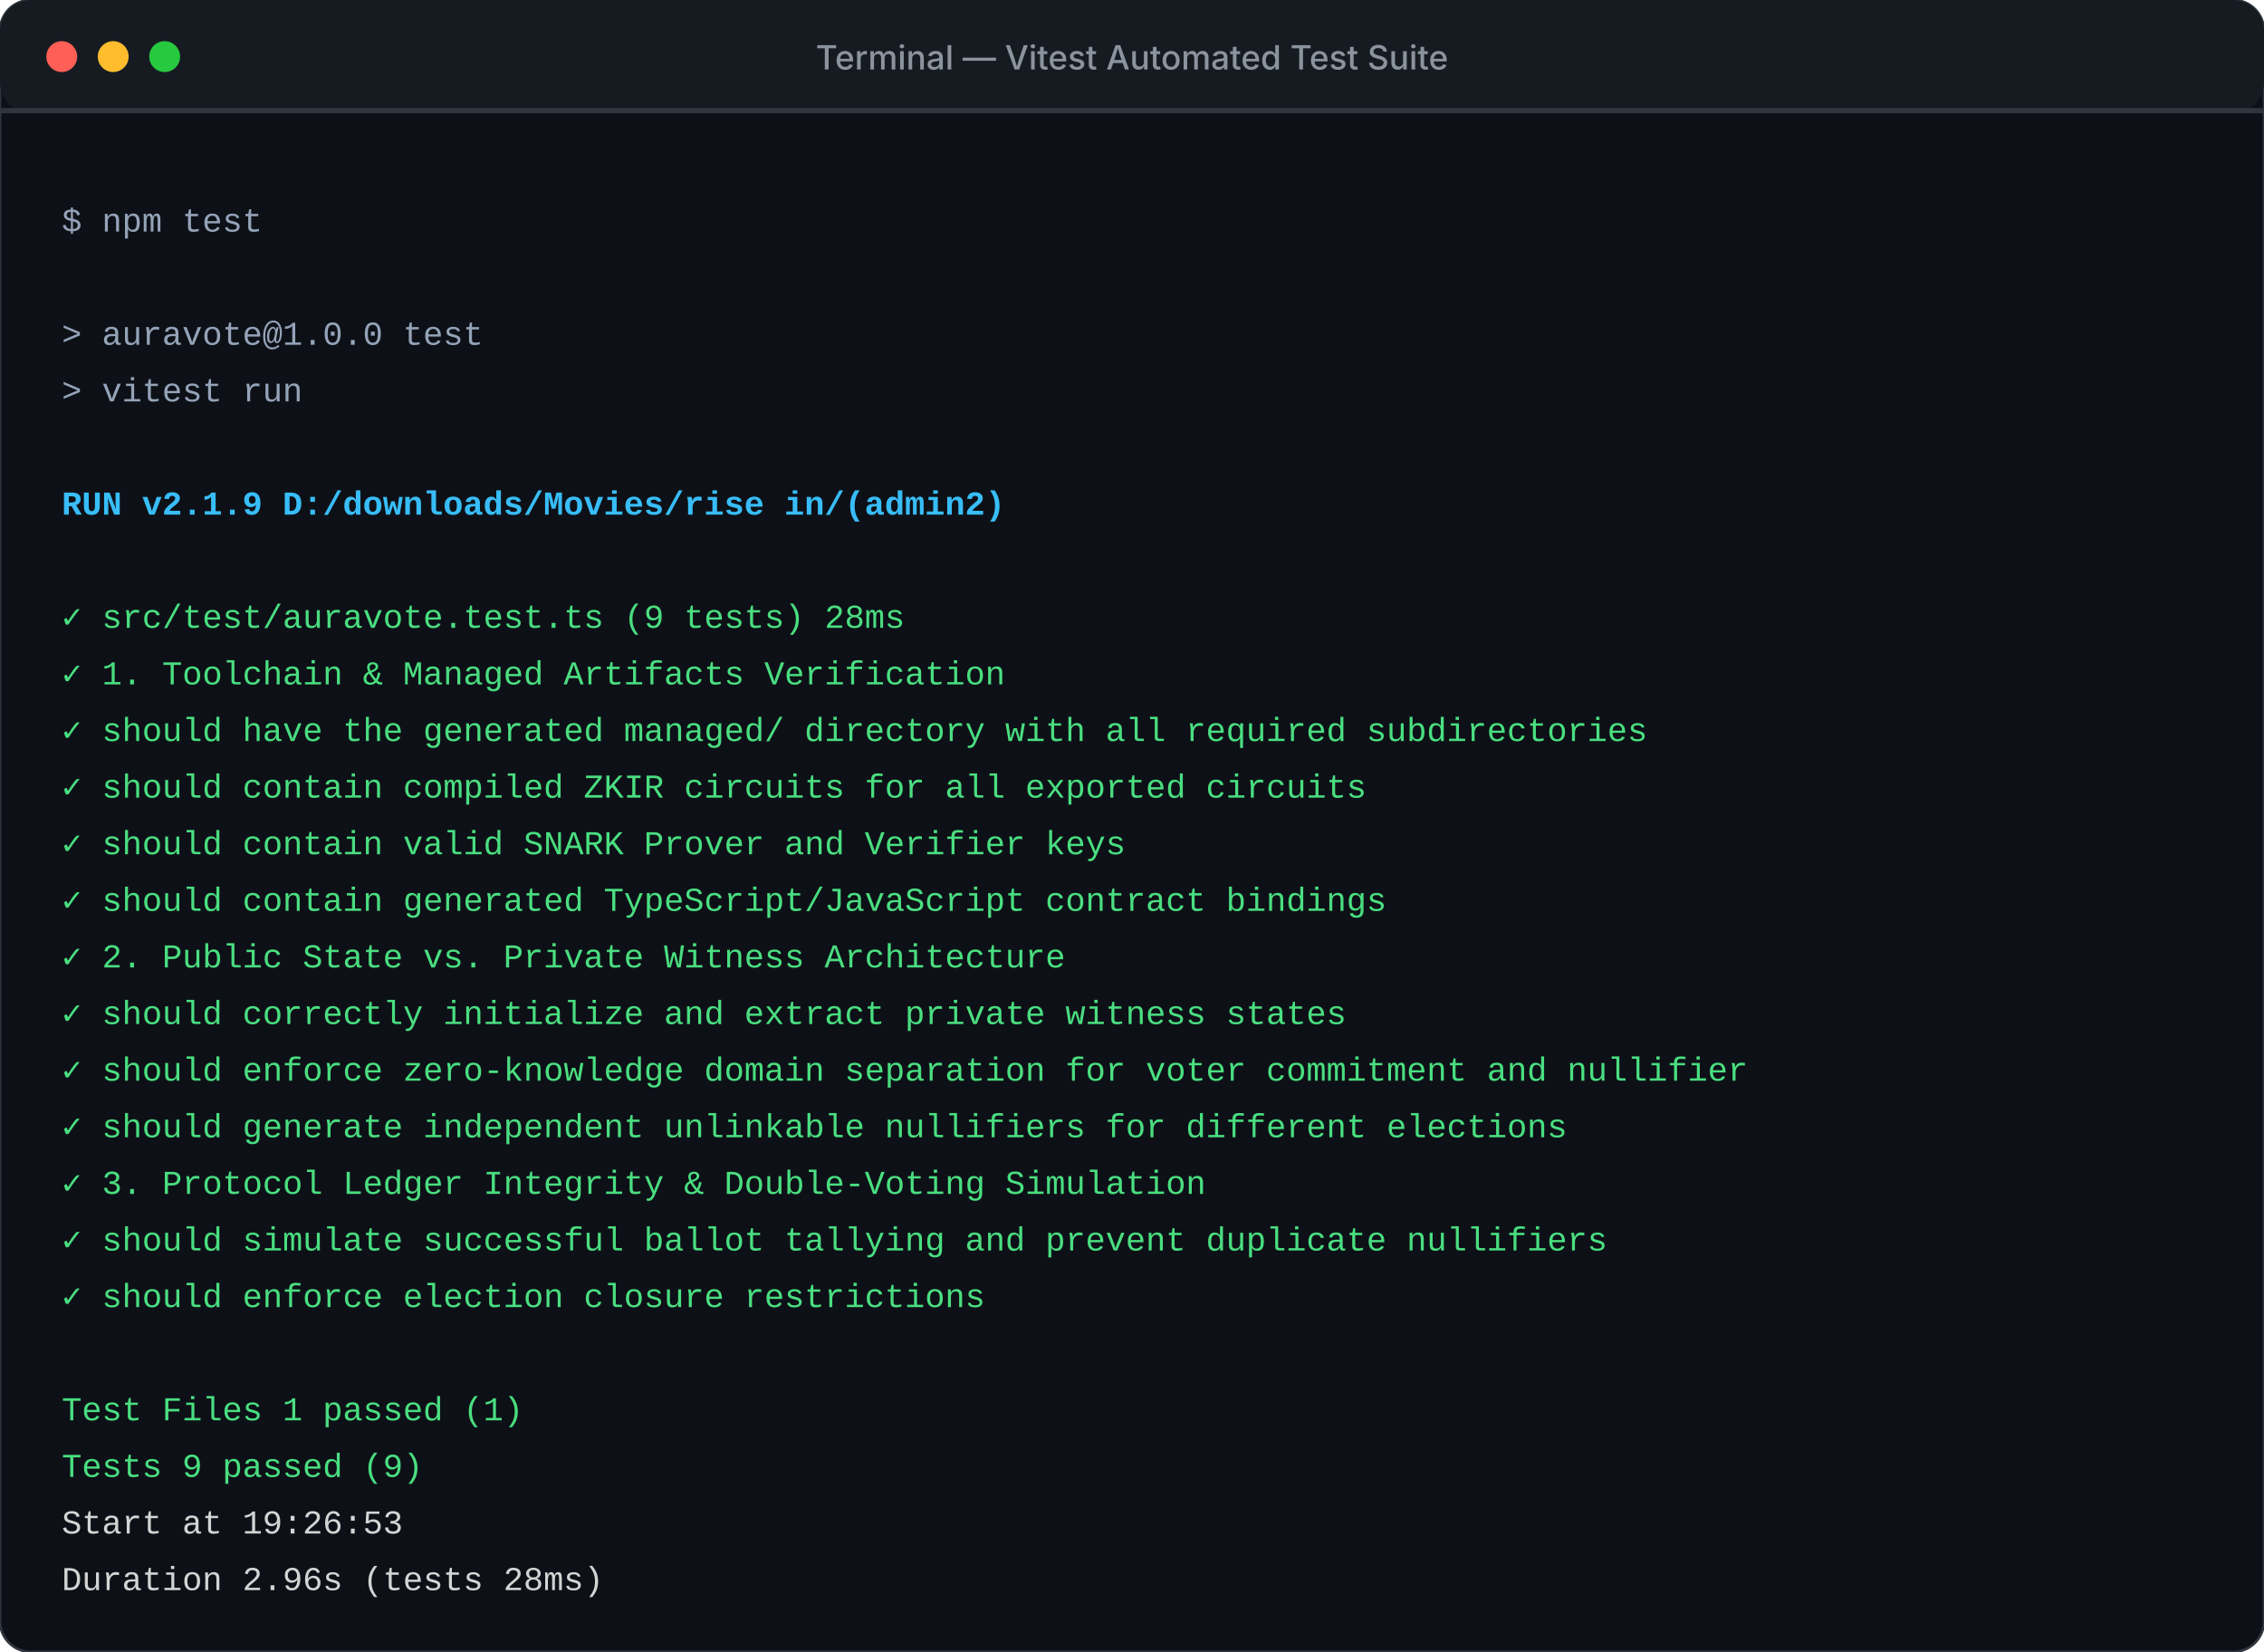
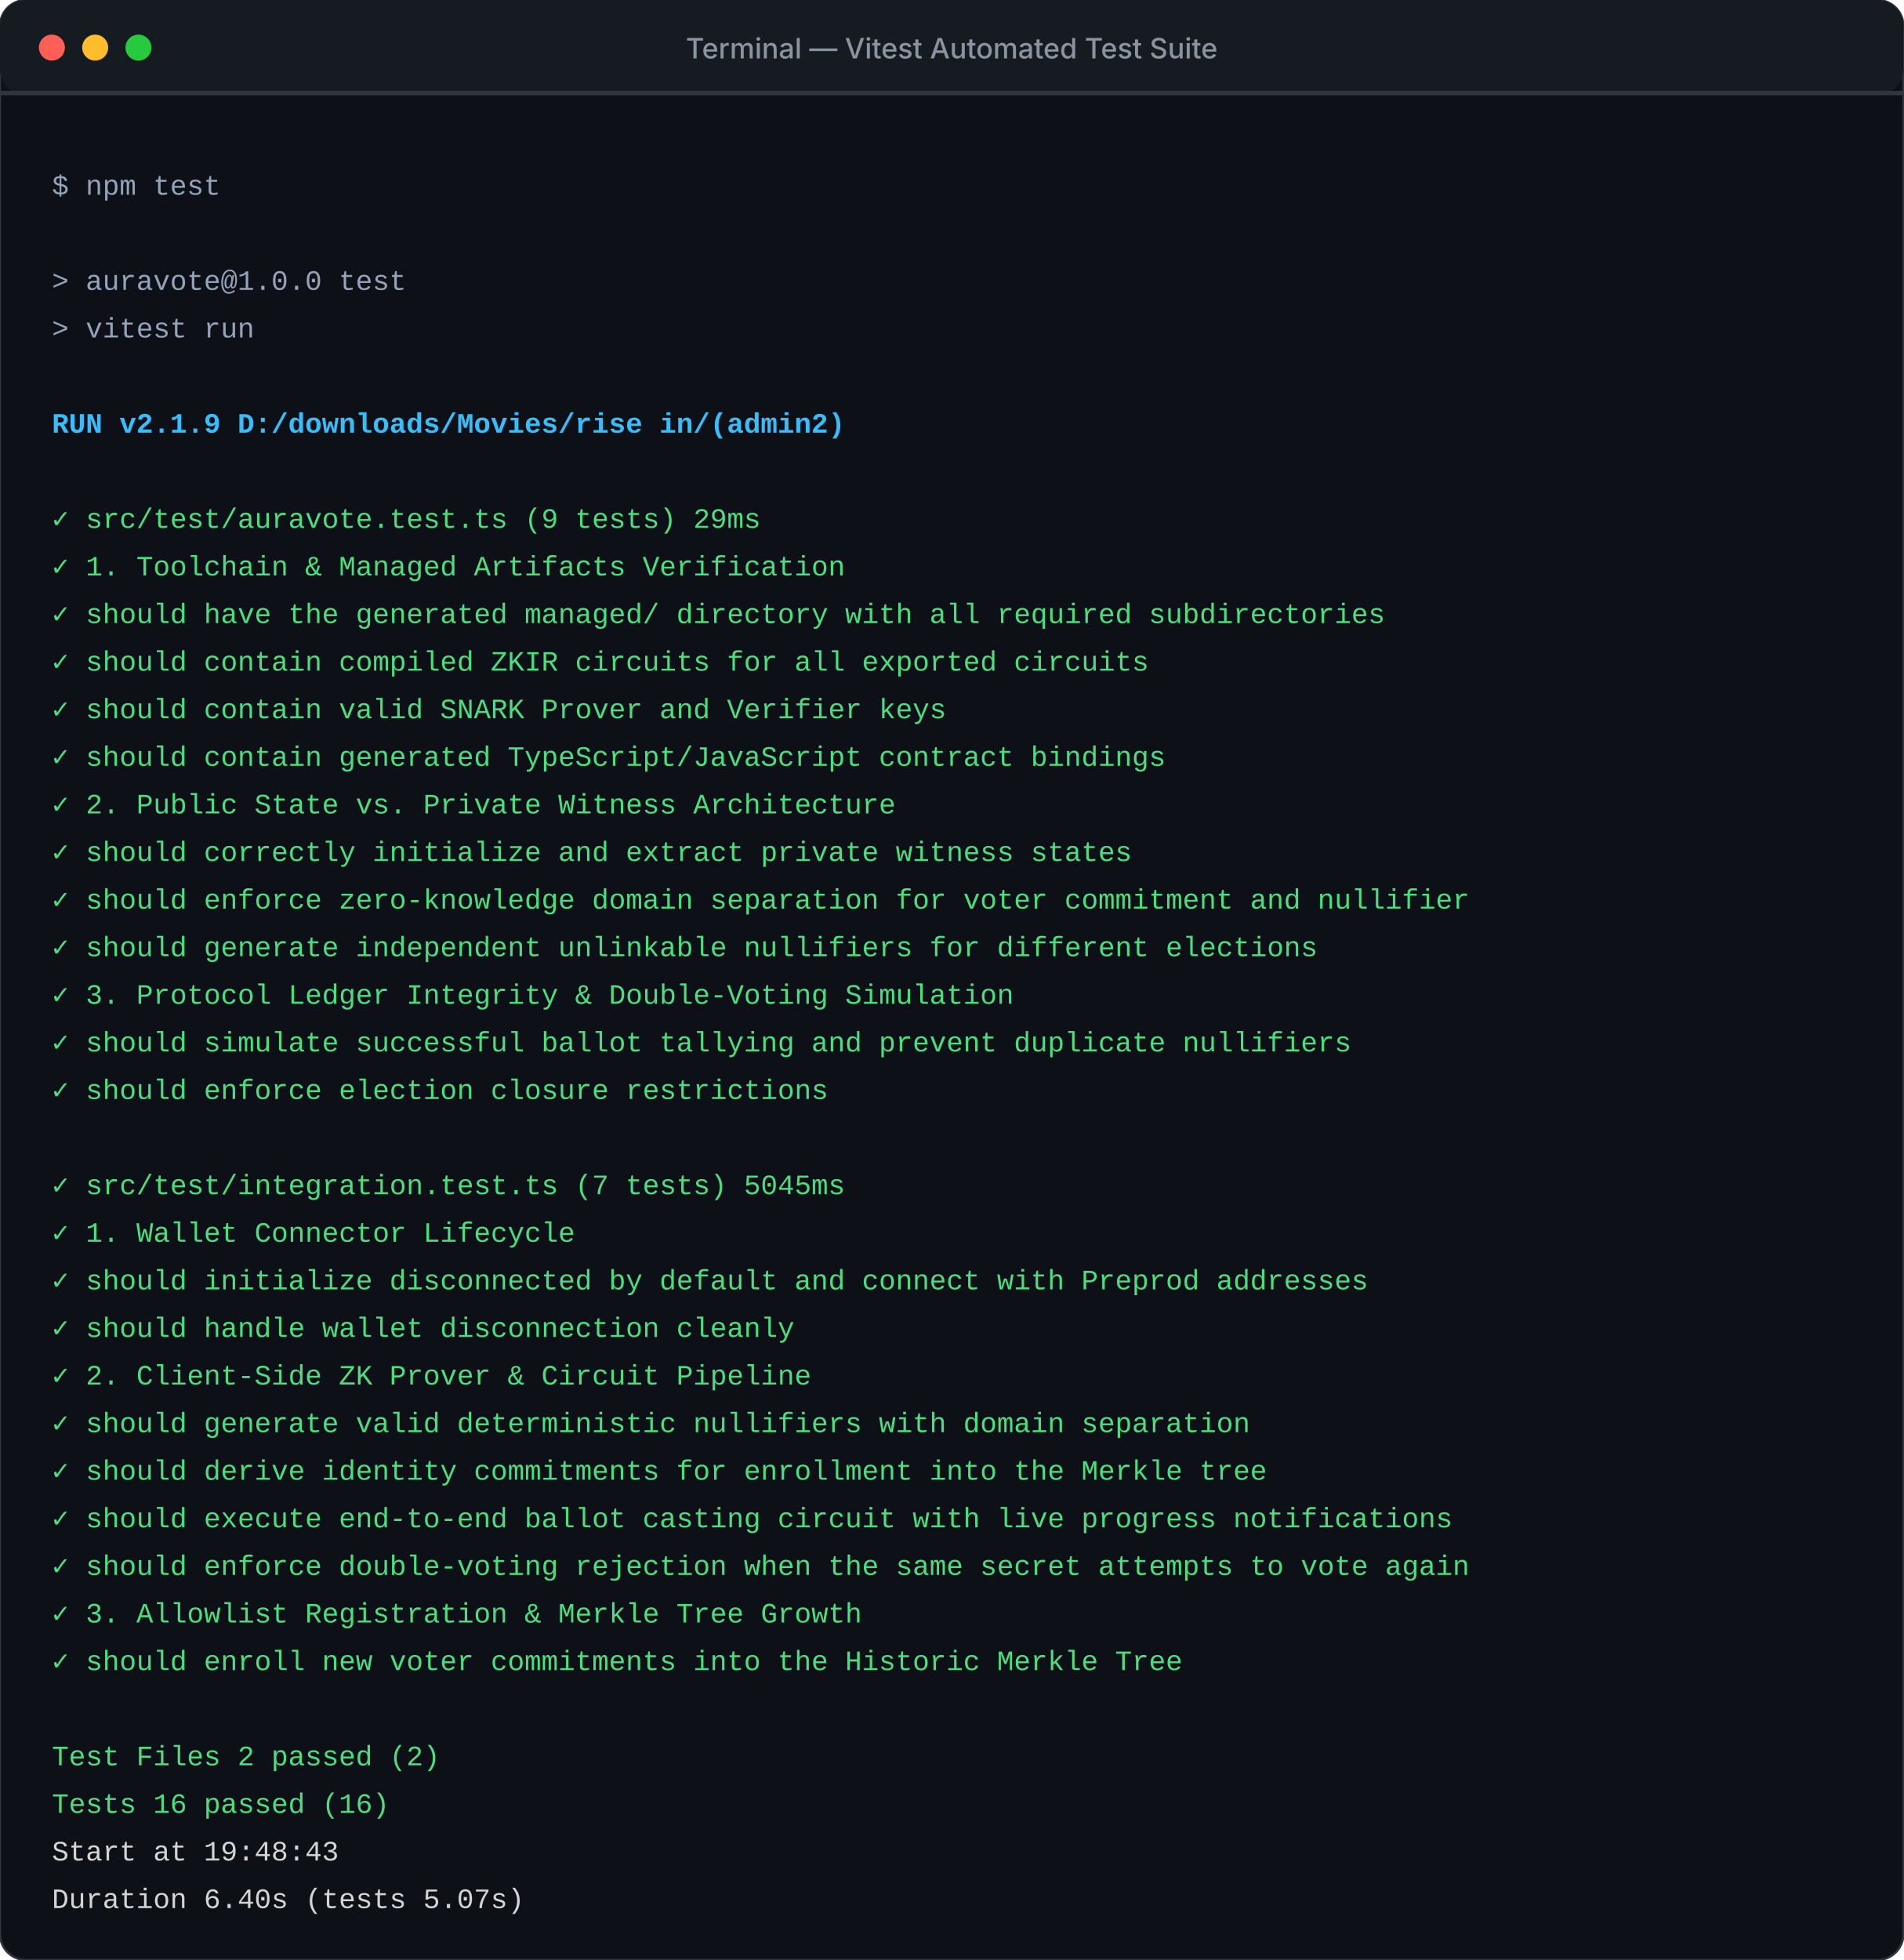
- <svg xmlns="http://www.w3.org/2000/svg" width="880" height="642" viewBox="0 0 880 642" fill="none">
-   <rect width="880" height="642" rx="12" fill="#0d1117" stroke="#30363d" stroke-width="1" />
+ <svg xmlns="http://www.w3.org/2000/svg" width="880" height="906" viewBox="0 0 880 906" fill="none">
+   <rect width="880" height="906" rx="12" fill="#0d1117" stroke="#30363d" stroke-width="1" />
  <rect width="880" height="44" rx="12" fill="#161b22" />
  <rect y="42" width="880" height="2" fill="#30363d" />
  <circle cx="24" cy="22" r="6" fill="#ff5f56" />
  <circle cx="44" cy="22" r="6" fill="#ffbd2e" />
  <circle cx="64" cy="22" r="6" fill="#27c93f" />
  <text x="440" y="27" fill="#8b949e" font-family="'Inter', sans-serif" font-size="13" text-anchor="middle" font-weight="500">Terminal — Vitest Automated Test Suite</text>
  <g>
    <text x="24" y="90" fill="#94a3b8" font-family="'JetBrains Mono', 'Fira Code', 'Courier New', monospace" font-size="13" font-weight="normal">$ npm test</text>
    <text x="24" y="112" fill="#d4d4d4" font-family="'JetBrains Mono', 'Fira Code', 'Courier New', monospace" font-size="13" font-weight="normal" />
    <text x="24" y="134" fill="#94a3b8" font-family="'JetBrains Mono', 'Fira Code', 'Courier New', monospace" font-size="13" font-weight="normal">&gt; auravote@1.0.0 test</text>
    <text x="24" y="156" fill="#94a3b8" font-family="'JetBrains Mono', 'Fira Code', 'Courier New', monospace" font-size="13" font-weight="normal">&gt; vitest run</text>
    <text x="24" y="178" fill="#d4d4d4" font-family="'JetBrains Mono', 'Fira Code', 'Courier New', monospace" font-size="13" font-weight="normal" />
    <text x="24" y="200" fill="#38bdf8" font-family="'JetBrains Mono', 'Fira Code', 'Courier New', monospace" font-size="13" font-weight="600"> RUN  v2.1.9 D:/downloads/Movies/rise in/(admin2)</text>
    <text x="24" y="222" fill="#d4d4d4" font-family="'JetBrains Mono', 'Fira Code', 'Courier New', monospace" font-size="13" font-weight="normal" />
-     <text x="24" y="244" fill="#4ade80" font-family="'JetBrains Mono', 'Fira Code', 'Courier New', monospace" font-size="13" font-weight="normal"> ✓ src/test/auravote.test.ts (9 tests) 28ms</text>
+     <text x="24" y="244" fill="#4ade80" font-family="'JetBrains Mono', 'Fira Code', 'Courier New', monospace" font-size="13" font-weight="normal"> ✓ src/test/auravote.test.ts (9 tests) 29ms</text>
    <text x="24" y="266" fill="#4ade80" font-family="'JetBrains Mono', 'Fira Code', 'Courier New', monospace" font-size="13" font-weight="normal">   ✓ 1. Toolchain &amp; Managed Artifacts Verification</text>
    <text x="24" y="288" fill="#4ade80" font-family="'JetBrains Mono', 'Fira Code', 'Courier New', monospace" font-size="13" font-weight="normal">     ✓ should have the generated managed/ directory with all required subdirectories</text>
    <text x="24" y="310" fill="#4ade80" font-family="'JetBrains Mono', 'Fira Code', 'Courier New', monospace" font-size="13" font-weight="normal">     ✓ should contain compiled ZKIR circuits for all exported circuits</text>
    <text x="24" y="332" fill="#4ade80" font-family="'JetBrains Mono', 'Fira Code', 'Courier New', monospace" font-size="13" font-weight="normal">     ✓ should contain valid SNARK Prover and Verifier keys</text>
    <text x="24" y="354" fill="#4ade80" font-family="'JetBrains Mono', 'Fira Code', 'Courier New', monospace" font-size="13" font-weight="normal">     ✓ should contain generated TypeScript/JavaScript contract bindings</text>
    <text x="24" y="376" fill="#4ade80" font-family="'JetBrains Mono', 'Fira Code', 'Courier New', monospace" font-size="13" font-weight="normal">   ✓ 2. Public State vs. Private Witness Architecture</text>
    <text x="24" y="398" fill="#4ade80" font-family="'JetBrains Mono', 'Fira Code', 'Courier New', monospace" font-size="13" font-weight="normal">     ✓ should correctly initialize and extract private witness states</text>
    <text x="24" y="420" fill="#4ade80" font-family="'JetBrains Mono', 'Fira Code', 'Courier New', monospace" font-size="13" font-weight="normal">     ✓ should enforce zero-knowledge domain separation for voter commitment and nullifier</text>
    <text x="24" y="442" fill="#4ade80" font-family="'JetBrains Mono', 'Fira Code', 'Courier New', monospace" font-size="13" font-weight="normal">     ✓ should generate independent unlinkable nullifiers for different elections</text>
    <text x="24" y="464" fill="#4ade80" font-family="'JetBrains Mono', 'Fira Code', 'Courier New', monospace" font-size="13" font-weight="normal">   ✓ 3. Protocol Ledger Integrity &amp; Double-Voting Simulation</text>
    <text x="24" y="486" fill="#4ade80" font-family="'JetBrains Mono', 'Fira Code', 'Courier New', monospace" font-size="13" font-weight="normal">     ✓ should simulate successful ballot tallying and prevent duplicate nullifiers</text>
    <text x="24" y="508" fill="#4ade80" font-family="'JetBrains Mono', 'Fira Code', 'Courier New', monospace" font-size="13" font-weight="normal">     ✓ should enforce election closure restrictions</text>
    <text x="24" y="530" fill="#d4d4d4" font-family="'JetBrains Mono', 'Fira Code', 'Courier New', monospace" font-size="13" font-weight="normal" />
-     <text x="24" y="552" fill="#4ade80" font-family="'JetBrains Mono', 'Fira Code', 'Courier New', monospace" font-size="13" font-weight="normal"> Test Files  1 passed (1)</text>
-     <text x="24" y="574" fill="#4ade80" font-family="'JetBrains Mono', 'Fira Code', 'Courier New', monospace" font-size="13" font-weight="normal">      Tests  9 passed (9)</text>
-     <text x="24" y="596" fill="#d4d4d4" font-family="'JetBrains Mono', 'Fira Code', 'Courier New', monospace" font-size="13" font-weight="normal">   Start at  19:26:53</text>
-     <text x="24" y="618" fill="#d4d4d4" font-family="'JetBrains Mono', 'Fira Code', 'Courier New', monospace" font-size="13" font-weight="normal">   Duration  2.96s (tests 28ms)</text>
+     <text x="24" y="552" fill="#4ade80" font-family="'JetBrains Mono', 'Fira Code', 'Courier New', monospace" font-size="13" font-weight="normal"> ✓ src/test/integration.test.ts (7 tests) 5045ms</text>
+     <text x="24" y="574" fill="#4ade80" font-family="'JetBrains Mono', 'Fira Code', 'Courier New', monospace" font-size="13" font-weight="normal">   ✓ 1. Wallet Connector Lifecycle</text>
+     <text x="24" y="596" fill="#4ade80" font-family="'JetBrains Mono', 'Fira Code', 'Courier New', monospace" font-size="13" font-weight="normal">     ✓ should initialize disconnected by default and connect with Preprod addresses</text>
+     <text x="24" y="618" fill="#4ade80" font-family="'JetBrains Mono', 'Fira Code', 'Courier New', monospace" font-size="13" font-weight="normal">     ✓ should handle wallet disconnection cleanly</text>
+     <text x="24" y="640" fill="#4ade80" font-family="'JetBrains Mono', 'Fira Code', 'Courier New', monospace" font-size="13" font-weight="normal">   ✓ 2. Client-Side ZK Prover &amp; Circuit Pipeline</text>
+     <text x="24" y="662" fill="#4ade80" font-family="'JetBrains Mono', 'Fira Code', 'Courier New', monospace" font-size="13" font-weight="normal">     ✓ should generate valid deterministic nullifiers with domain separation</text>
+     <text x="24" y="684" fill="#4ade80" font-family="'JetBrains Mono', 'Fira Code', 'Courier New', monospace" font-size="13" font-weight="normal">     ✓ should derive identity commitments for enrollment into the Merkle tree</text>
+     <text x="24" y="706" fill="#4ade80" font-family="'JetBrains Mono', 'Fira Code', 'Courier New', monospace" font-size="13" font-weight="normal">     ✓ should execute end-to-end ballot casting circuit with live progress notifications</text>
+     <text x="24" y="728" fill="#4ade80" font-family="'JetBrains Mono', 'Fira Code', 'Courier New', monospace" font-size="13" font-weight="normal">     ✓ should enforce double-voting rejection when the same secret attempts to vote again</text>
+     <text x="24" y="750" fill="#4ade80" font-family="'JetBrains Mono', 'Fira Code', 'Courier New', monospace" font-size="13" font-weight="normal">   ✓ 3. Allowlist Registration &amp; Merkle Tree Growth</text>
+     <text x="24" y="772" fill="#4ade80" font-family="'JetBrains Mono', 'Fira Code', 'Courier New', monospace" font-size="13" font-weight="normal">     ✓ should enroll new voter commitments into the Historic Merkle Tree</text>
+     <text x="24" y="794" fill="#d4d4d4" font-family="'JetBrains Mono', 'Fira Code', 'Courier New', monospace" font-size="13" font-weight="normal" />
+     <text x="24" y="816" fill="#4ade80" font-family="'JetBrains Mono', 'Fira Code', 'Courier New', monospace" font-size="13" font-weight="normal"> Test Files  2 passed (2)</text>
+     <text x="24" y="838" fill="#4ade80" font-family="'JetBrains Mono', 'Fira Code', 'Courier New', monospace" font-size="13" font-weight="normal">      Tests  16 passed (16)</text>
+     <text x="24" y="860" fill="#d4d4d4" font-family="'JetBrains Mono', 'Fira Code', 'Courier New', monospace" font-size="13" font-weight="normal">   Start at  19:48:43</text>
+     <text x="24" y="882" fill="#d4d4d4" font-family="'JetBrains Mono', 'Fira Code', 'Courier New', monospace" font-size="13" font-weight="normal">   Duration  6.40s (tests 5.07s)</text>
  </g>
</svg>
